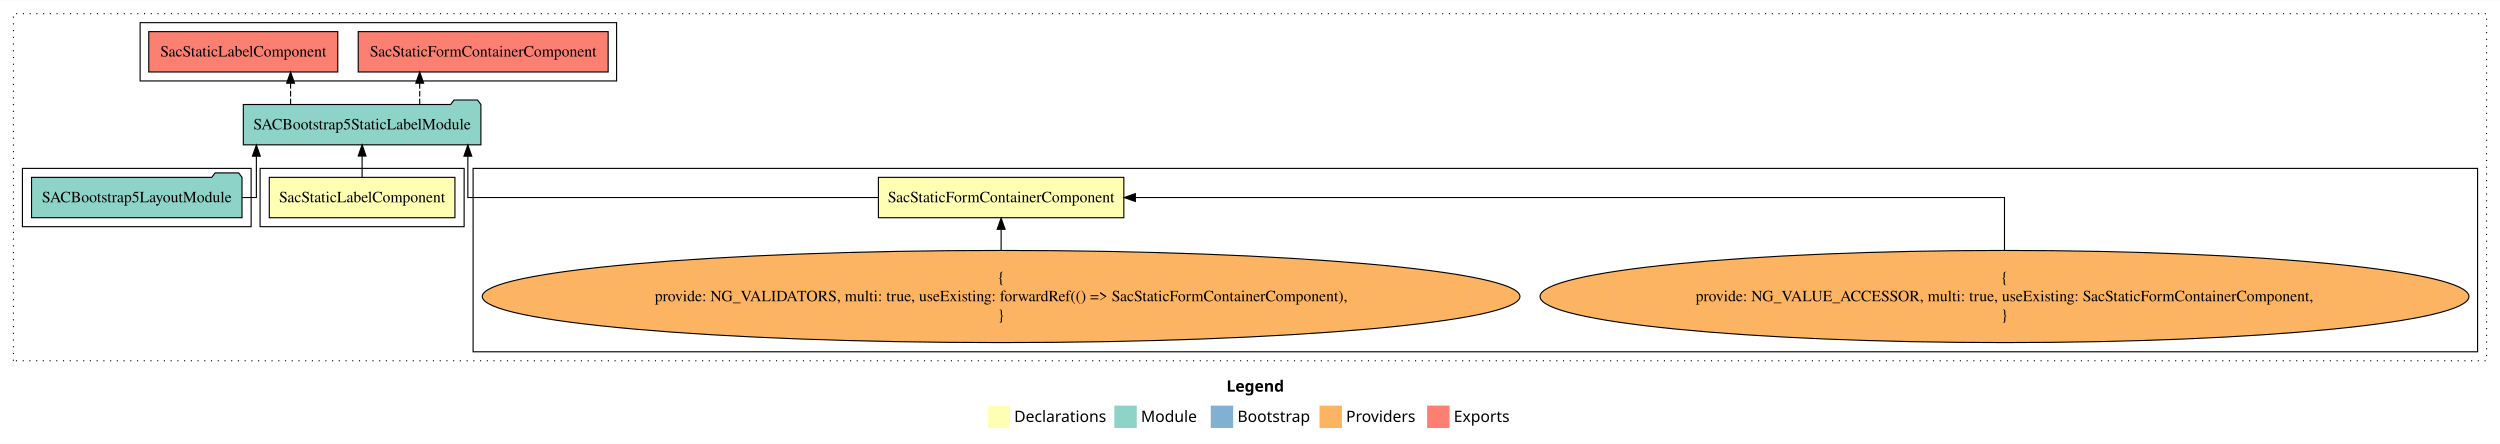
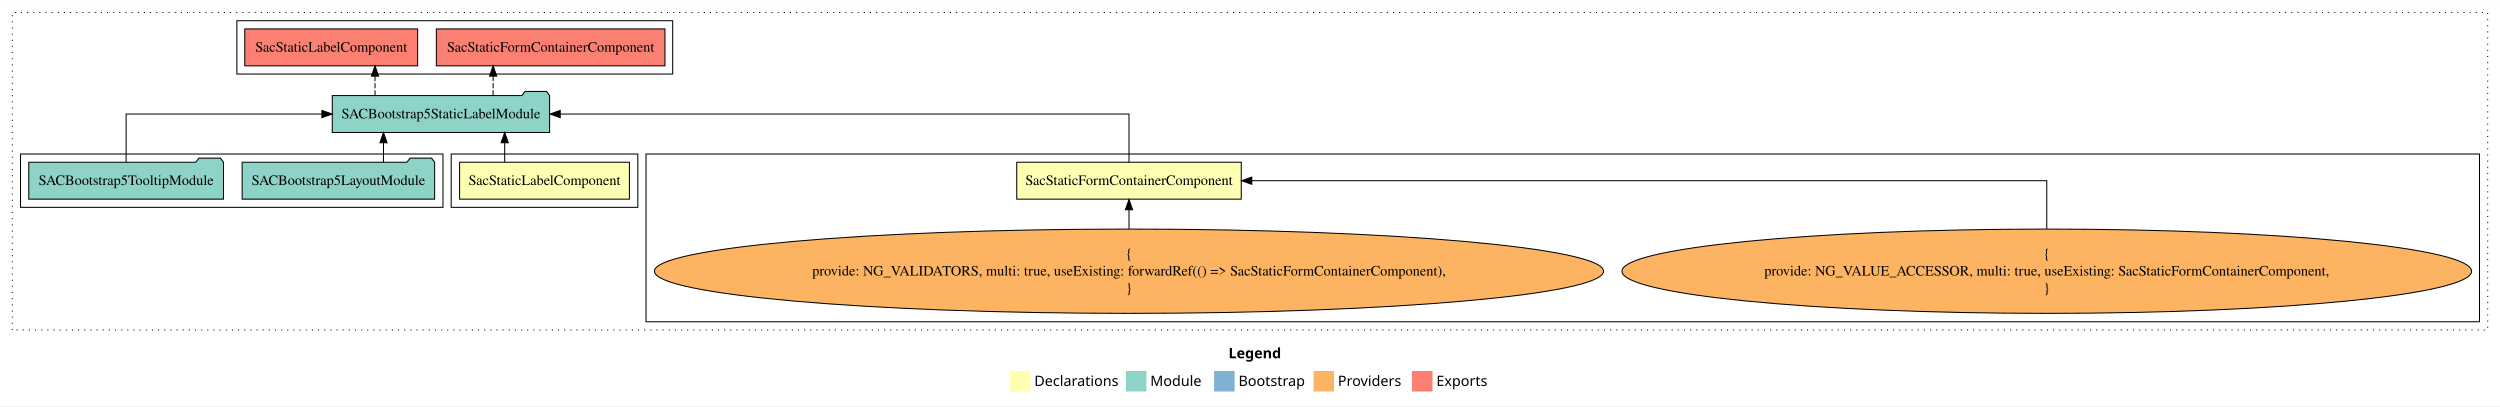
- <svg xmlns="http://www.w3.org/2000/svg" width="2230pt" height="396pt" viewBox="0.00 0.00 2230.00 395.59">
+ <svg xmlns="http://www.w3.org/2000/svg" width="2438pt" height="396pt" viewBox="0.00 0.00 2438.00 395.59">
  <g id="graph0" class="graph" transform="scale(1 1) rotate(0) translate(4 391.59)">
-     <polygon fill="white" stroke="transparent" points="-4,4 -4,-391.59 2226,-391.59 2226,4 -4,4" />
-     <text text-anchor="start" x="1090.01" y="-42.4" font-family="Times-12" font-weight="bold" font-size="14.00">Legend</text>
-     <polygon fill="#ffffb3" stroke="transparent" points="877,-10 877,-30 897,-30 897,-10 877,-10" />
-     <text text-anchor="start" x="900.63" y="-15.4" font-family="Times-12" font-size="14.00">  Declarations</text>
-     <polygon fill="#8dd3c7" stroke="transparent" points="990,-10 990,-30 1010,-30 1010,-10 990,-10" />
-     <text text-anchor="start" x="1013.73" y="-15.4" font-family="Times-12" font-size="14.00">  Module</text>
-     <polygon fill="#80b1d3" stroke="transparent" points="1076,-10 1076,-30 1096,-30 1096,-10 1076,-10" />
-     <text text-anchor="start" x="1099.78" y="-15.4" font-family="Times-12" font-size="14.00">  Bootstrap</text>
-     <polygon fill="#fdb462" stroke="transparent" points="1173,-10 1173,-30 1193,-30 1193,-10 1173,-10" />
-     <text text-anchor="start" x="1196.67" y="-15.4" font-family="Times-12" font-size="14.00">  Providers</text>
-     <polygon fill="#fb8072" stroke="transparent" points="1269,-10 1269,-30 1289,-30 1289,-10 1269,-10" />
-     <text text-anchor="start" x="1292.73" y="-15.4" font-family="Times-12" font-size="14.00">  Exports</text>
+     <polygon fill="white" stroke="transparent" points="-4,4 -4,-391.59 2434,-391.59 2434,4 -4,4" />
+     <text text-anchor="start" x="1194.01" y="-42.4" font-family="Times-12" font-weight="bold" font-size="14.00">Legend</text>
+     <polygon fill="#ffffb3" stroke="transparent" points="981,-10 981,-30 1001,-30 1001,-10 981,-10" />
+     <text text-anchor="start" x="1004.63" y="-15.4" font-family="Times-12" font-size="14.00">  Declarations</text>
+     <polygon fill="#8dd3c7" stroke="transparent" points="1094,-10 1094,-30 1114,-30 1114,-10 1094,-10" />
+     <text text-anchor="start" x="1117.73" y="-15.4" font-family="Times-12" font-size="14.00">  Module</text>
+     <polygon fill="#80b1d3" stroke="transparent" points="1180,-10 1180,-30 1200,-30 1200,-10 1180,-10" />
+     <text text-anchor="start" x="1203.78" y="-15.4" font-family="Times-12" font-size="14.00">  Bootstrap</text>
+     <polygon fill="#fdb462" stroke="transparent" points="1277,-10 1277,-30 1297,-30 1297,-10 1277,-10" />
+     <text text-anchor="start" x="1300.67" y="-15.4" font-family="Times-12" font-size="14.00">  Providers</text>
+     <polygon fill="#fb8072" stroke="transparent" points="1373,-10 1373,-30 1393,-30 1393,-10 1373,-10" />
+     <text text-anchor="start" x="1396.73" y="-15.4" font-family="Times-12" font-size="14.00">  Exports</text>
    <g id="clust1" class="cluster">
-       <polygon fill="none" stroke="black" stroke-dasharray="1,5" points="8,-70 8,-379.59 2214,-379.59 2214,-70 8,-70" />
+       <polygon fill="none" stroke="black" stroke-dasharray="1,5" points="8,-70 8,-379.59 2422,-379.59 2422,-70 8,-70" />
+     </g>
+     <g id="clust6" class="cluster">
+       <polygon fill="none" stroke="black" points="227,-319.59 227,-371.59 652,-371.59 652,-319.59 227,-319.59" />
    </g>
    <g id="clust3" class="cluster">
-       <polygon fill="none" stroke="black" points="418,-78 418,-241.59 2206,-241.59 2206,-78 418,-78" />
-     </g>
-     <g id="clust6" class="cluster">
-       <polygon fill="none" stroke="black" points="121,-319.59 121,-371.59 546,-371.59 546,-319.59 121,-319.59" />
+       <polygon fill="none" stroke="black" points="626,-78 626,-241.59 2414,-241.59 2414,-78 626,-78" />
    </g>
    <g id="clust2" class="cluster">
-       <polygon fill="none" stroke="black" points="228,-189.59 228,-241.59 410,-241.59 410,-189.59 228,-189.59" />
+       <polygon fill="none" stroke="black" points="436,-189.59 436,-241.59 618,-241.59 618,-189.59 436,-189.59" />
    </g>
    <g id="clust5" class="cluster">
-       <polygon fill="none" stroke="black" points="16,-189.59 16,-241.59 220,-241.59 220,-189.59 16,-189.59" />
+       <polygon fill="none" stroke="black" points="16,-189.59 16,-241.59 428,-241.59 428,-189.59 16,-189.59" />
    </g>
    <g id="node1" class="node">
-       <polygon fill="#ffffb3" stroke="black" points="998.47,-233.59 779.53,-233.59 779.53,-197.59 998.47,-197.59 998.47,-233.59" />
-       <text text-anchor="middle" x="889" y="-211.39" font-family="Times,serif" font-size="14.00">SacStaticFormContainerComponent</text>
+       <polygon fill="#ffffb3" stroke="black" points="1206.47,-233.59 987.53,-233.59 987.53,-197.59 1206.47,-197.59 1206.47,-233.59" />
+       <text text-anchor="middle" x="1097" y="-211.39" font-family="Times,serif" font-size="14.00">SacStaticFormContainerComponent</text>
    </g>
    <g id="node3" class="node">
-       <polygon fill="#8dd3c7" stroke="black" points="424.97,-298.59 421.97,-302.59 400.97,-302.59 397.97,-298.59 213.03,-298.59 213.03,-262.59 424.97,-262.59 424.97,-298.59" />
-       <text text-anchor="middle" x="319" y="-276.39" font-family="Times,serif" font-size="14.00">SACBootstrap5StaticLabelModule</text>
+       <polygon fill="#8dd3c7" stroke="black" points="531.97,-298.59 528.97,-302.59 507.97,-302.59 504.97,-298.59 320.03,-298.59 320.03,-262.59 531.97,-262.59 531.97,-298.59" />
+       <text text-anchor="middle" x="426" y="-276.39" font-family="Times,serif" font-size="14.00">SACBootstrap5StaticLabelModule</text>
    </g>
    <g id="edge1" class="edge">
-       <path fill="none" stroke="black" d="M779.27,-215.59C638.79,-215.59 413.32,-215.59 413.32,-215.59 413.32,-215.59 413.32,-252.48 413.32,-252.48" />
-       <polygon fill="black" stroke="black" points="409.82,-252.48 413.32,-262.48 416.82,-252.48 409.82,-252.48" />
+       <path fill="none" stroke="black" d="M1097,-233.7C1097,-252.93 1097,-280.59 1097,-280.59 1097,-280.59 542.32,-280.59 542.32,-280.59" />
+       <polygon fill="black" stroke="black" points="542.32,-277.09 532.32,-280.59 542.32,-284.09 542.32,-277.09" />
    </g>
    <g id="node2" class="node">
-       <polygon fill="#ffffb3" stroke="black" points="401.8,-233.59 236.2,-233.59 236.2,-197.59 401.8,-197.59 401.8,-233.59" />
-       <text text-anchor="middle" x="319" y="-211.39" font-family="Times,serif" font-size="14.00">SacStaticLabelComponent</text>
+       <polygon fill="#ffffb3" stroke="black" points="609.8,-233.59 444.2,-233.59 444.2,-197.59 609.8,-197.59 609.8,-233.59" />
+       <text text-anchor="middle" x="527" y="-211.39" font-family="Times,serif" font-size="14.00">SacStaticLabelComponent</text>
    </g>
    <g id="edge4" class="edge">
-       <path fill="none" stroke="black" d="M319,-233.7C319,-233.7 319,-252.58 319,-252.58" />
-       <polygon fill="black" stroke="black" points="315.5,-252.58 319,-262.58 322.5,-252.58 315.5,-252.58" />
+       <path fill="none" stroke="black" d="M488.17,-233.7C488.17,-233.7 488.17,-252.58 488.17,-252.58" />
+       <polygon fill="black" stroke="black" points="484.67,-252.58 488.17,-262.58 491.67,-252.58 484.67,-252.58" />
+     </g>
+     <g id="node8" class="node">
+       <polygon fill="#fb8072" stroke="black" points="644.47,-363.59 421.53,-363.59 421.53,-327.59 644.47,-327.59 644.47,-363.59" />
+       <text text-anchor="middle" x="533" y="-341.39" font-family="Times,serif" font-size="14.00">SacStaticFormContainerComponent </text>
+     </g>
+     <g id="edge7" class="edge">
+       <path fill="none" stroke="black" stroke-dasharray="5,2" d="M476.88,-298.7C476.88,-298.7 476.88,-317.58 476.88,-317.58" />
+       <polygon fill="black" stroke="black" points="473.38,-317.58 476.88,-327.58 480.38,-317.58 473.38,-317.58" />
+     </g>
+     <g id="node9" class="node">
+       <polygon fill="#fb8072" stroke="black" points="403.3,-363.59 234.7,-363.59 234.7,-327.59 403.3,-327.59 403.3,-363.59" />
+       <text text-anchor="middle" x="319" y="-341.39" font-family="Times,serif" font-size="14.00">SacStaticLabelComponent </text>
+     </g>
+     <g id="edge8" class="edge">
+       <path fill="none" stroke="black" stroke-dasharray="5,2" d="M361.71,-298.7C361.71,-298.7 361.71,-317.58 361.71,-317.58" />
+       <polygon fill="black" stroke="black" points="358.21,-317.58 361.71,-327.58 365.21,-317.58 358.21,-317.58" />
+     </g>
+     <g id="node4" class="node">
+       <ellipse fill="#fdb462" stroke="black" cx="1992" cy="-127.3" rx="414.29" ry="41.09" />
+       <text text-anchor="middle" x="1992" y="-139.9" font-family="Times,serif" font-size="14.00">{</text>
+       <text text-anchor="middle" x="1992" y="-123.1" font-family="Times,serif" font-size="14.00">    provide: NG_VALUE_ACCESSOR, multi: true, useExisting: SacStaticFormContainerComponent,</text>
+       <text text-anchor="middle" x="1992" y="-106.3" font-family="Times,serif" font-size="14.00">}</text>
+     </g>
+     <g id="edge2" class="edge">
+       <path fill="none" stroke="black" d="M1992,-168.6C1992,-191.58 1992,-215.59 1992,-215.59 1992,-215.59 1216.74,-215.59 1216.74,-215.59" />
+       <polygon fill="black" stroke="black" points="1216.74,-212.09 1206.74,-215.59 1216.74,-219.09 1216.74,-212.09" />
+     </g>
+     <g id="node5" class="node">
+       <ellipse fill="#fdb462" stroke="black" cx="1097" cy="-127.3" rx="462.8" ry="41.09" />
+       <text text-anchor="middle" x="1097" y="-139.9" font-family="Times,serif" font-size="14.00">{</text>
+       <text text-anchor="middle" x="1097" y="-123.1" font-family="Times,serif" font-size="14.00">    provide: NG_VALIDATORS, multi: true, useExisting: forwardRef(() =&gt; SacStaticFormContainerComponent),</text>
+       <text text-anchor="middle" x="1097" y="-106.3" font-family="Times,serif" font-size="14.00">}</text>
+     </g>
+     <g id="edge3" class="edge">
+       <path fill="none" stroke="black" d="M1097,-168.6C1097,-168.6 1097,-187.26 1097,-187.26" />
+       <polygon fill="black" stroke="black" points="1093.5,-187.26 1097,-197.26 1100.5,-187.26 1093.5,-187.26" />
+     </g>
+     <g id="node6" class="node">
+       <polygon fill="#8dd3c7" stroke="black" points="419.87,-233.59 416.87,-237.59 395.87,-237.59 392.87,-233.59 232.13,-233.59 232.13,-197.59 419.87,-197.59 419.87,-233.59" />
+       <text text-anchor="middle" x="326" y="-211.39" font-family="Times,serif" font-size="14.00">SACBootstrap5LayoutModule</text>
+     </g>
+     <g id="edge5" class="edge">
+       <path fill="none" stroke="black" d="M369.98,-233.7C369.98,-233.7 369.98,-252.58 369.98,-252.58" />
+       <polygon fill="black" stroke="black" points="366.48,-252.58 369.98,-262.58 373.48,-252.58 366.48,-252.58" />
    </g>
    <g id="node7" class="node">
-       <polygon fill="#fb8072" stroke="black" points="538.47,-363.59 315.53,-363.59 315.53,-327.59 538.47,-327.59 538.47,-363.59" />
-       <text text-anchor="middle" x="427" y="-341.39" font-family="Times,serif" font-size="14.00">SacStaticFormContainerComponent </text>
+       <polygon fill="#8dd3c7" stroke="black" points="213.94,-233.59 210.94,-237.59 189.94,-237.59 186.94,-233.59 24.06,-233.59 24.06,-197.59 213.94,-197.59 213.94,-233.59" />
+       <text text-anchor="middle" x="119" y="-211.39" font-family="Times,serif" font-size="14.00">SACBootstrap5TooltipModule</text>
    </g>
    <g id="edge6" class="edge">
-       <path fill="none" stroke="black" stroke-dasharray="5,2" d="M370.38,-298.7C370.38,-298.7 370.38,-317.58 370.38,-317.58" />
-       <polygon fill="black" stroke="black" points="366.88,-317.58 370.38,-327.58 373.88,-317.58 366.88,-317.58" />
-     </g>
-     <g id="node8" class="node">
-       <polygon fill="#fb8072" stroke="black" points="297.3,-363.59 128.7,-363.59 128.7,-327.59 297.3,-327.59 297.3,-363.59" />
-       <text text-anchor="middle" x="213" y="-341.39" font-family="Times,serif" font-size="14.00">SacStaticLabelComponent </text>
-     </g>
-     <g id="edge7" class="edge">
-       <path fill="none" stroke="black" stroke-dasharray="5,2" d="M255.21,-298.7C255.21,-298.7 255.21,-317.58 255.21,-317.58" />
-       <polygon fill="black" stroke="black" points="251.71,-317.58 255.21,-327.58 258.71,-317.58 251.71,-317.58" />
-     </g>
-     <g id="node4" class="node">
-       <ellipse fill="#fdb462" stroke="black" cx="1784" cy="-127.3" rx="414.29" ry="41.09" />
-       <text text-anchor="middle" x="1784" y="-139.9" font-family="Times,serif" font-size="14.00">{</text>
-       <text text-anchor="middle" x="1784" y="-123.1" font-family="Times,serif" font-size="14.00">    provide: NG_VALUE_ACCESSOR, multi: true, useExisting: SacStaticFormContainerComponent,</text>
-       <text text-anchor="middle" x="1784" y="-106.3" font-family="Times,serif" font-size="14.00">}</text>
-     </g>
-     <g id="edge2" class="edge">
-       <path fill="none" stroke="black" d="M1784,-168.6C1784,-191.58 1784,-215.59 1784,-215.59 1784,-215.59 1008.74,-215.59 1008.74,-215.59" />
-       <polygon fill="black" stroke="black" points="1008.74,-212.09 998.74,-215.59 1008.74,-219.09 1008.74,-212.09" />
-     </g>
-     <g id="node5" class="node">
-       <ellipse fill="#fdb462" stroke="black" cx="889" cy="-127.3" rx="462.8" ry="41.09" />
-       <text text-anchor="middle" x="889" y="-139.9" font-family="Times,serif" font-size="14.00">{</text>
-       <text text-anchor="middle" x="889" y="-123.1" font-family="Times,serif" font-size="14.00">    provide: NG_VALIDATORS, multi: true, useExisting: forwardRef(() =&gt; SacStaticFormContainerComponent),</text>
-       <text text-anchor="middle" x="889" y="-106.3" font-family="Times,serif" font-size="14.00">}</text>
-     </g>
-     <g id="edge3" class="edge">
-       <path fill="none" stroke="black" d="M889,-168.6C889,-168.6 889,-187.26 889,-187.26" />
-       <polygon fill="black" stroke="black" points="885.5,-187.26 889,-197.26 892.5,-187.26 885.5,-187.26" />
-     </g>
-     <g id="node6" class="node">
-       <polygon fill="#8dd3c7" stroke="black" points="211.87,-233.59 208.87,-237.59 187.87,-237.59 184.87,-233.59 24.13,-233.59 24.13,-197.59 211.87,-197.59 211.87,-233.59" />
-       <text text-anchor="middle" x="118" y="-211.39" font-family="Times,serif" font-size="14.00">SACBootstrap5LayoutModule</text>
-     </g>
-     <g id="edge5" class="edge">
-       <path fill="none" stroke="black" d="M212.03,-215.59C219.76,-215.59 224.68,-215.59 224.68,-215.59 224.68,-215.59 224.68,-252.48 224.68,-252.48" />
-       <polygon fill="black" stroke="black" points="221.18,-252.48 224.68,-262.48 228.18,-252.48 221.18,-252.48" />
+       <path fill="none" stroke="black" d="M119,-233.7C119,-252.93 119,-280.59 119,-280.59 119,-280.59 309.92,-280.59 309.92,-280.59" />
+       <polygon fill="black" stroke="black" points="309.92,-284.09 319.92,-280.59 309.92,-277.09 309.92,-284.09" />
    </g>
  </g>
</svg>
